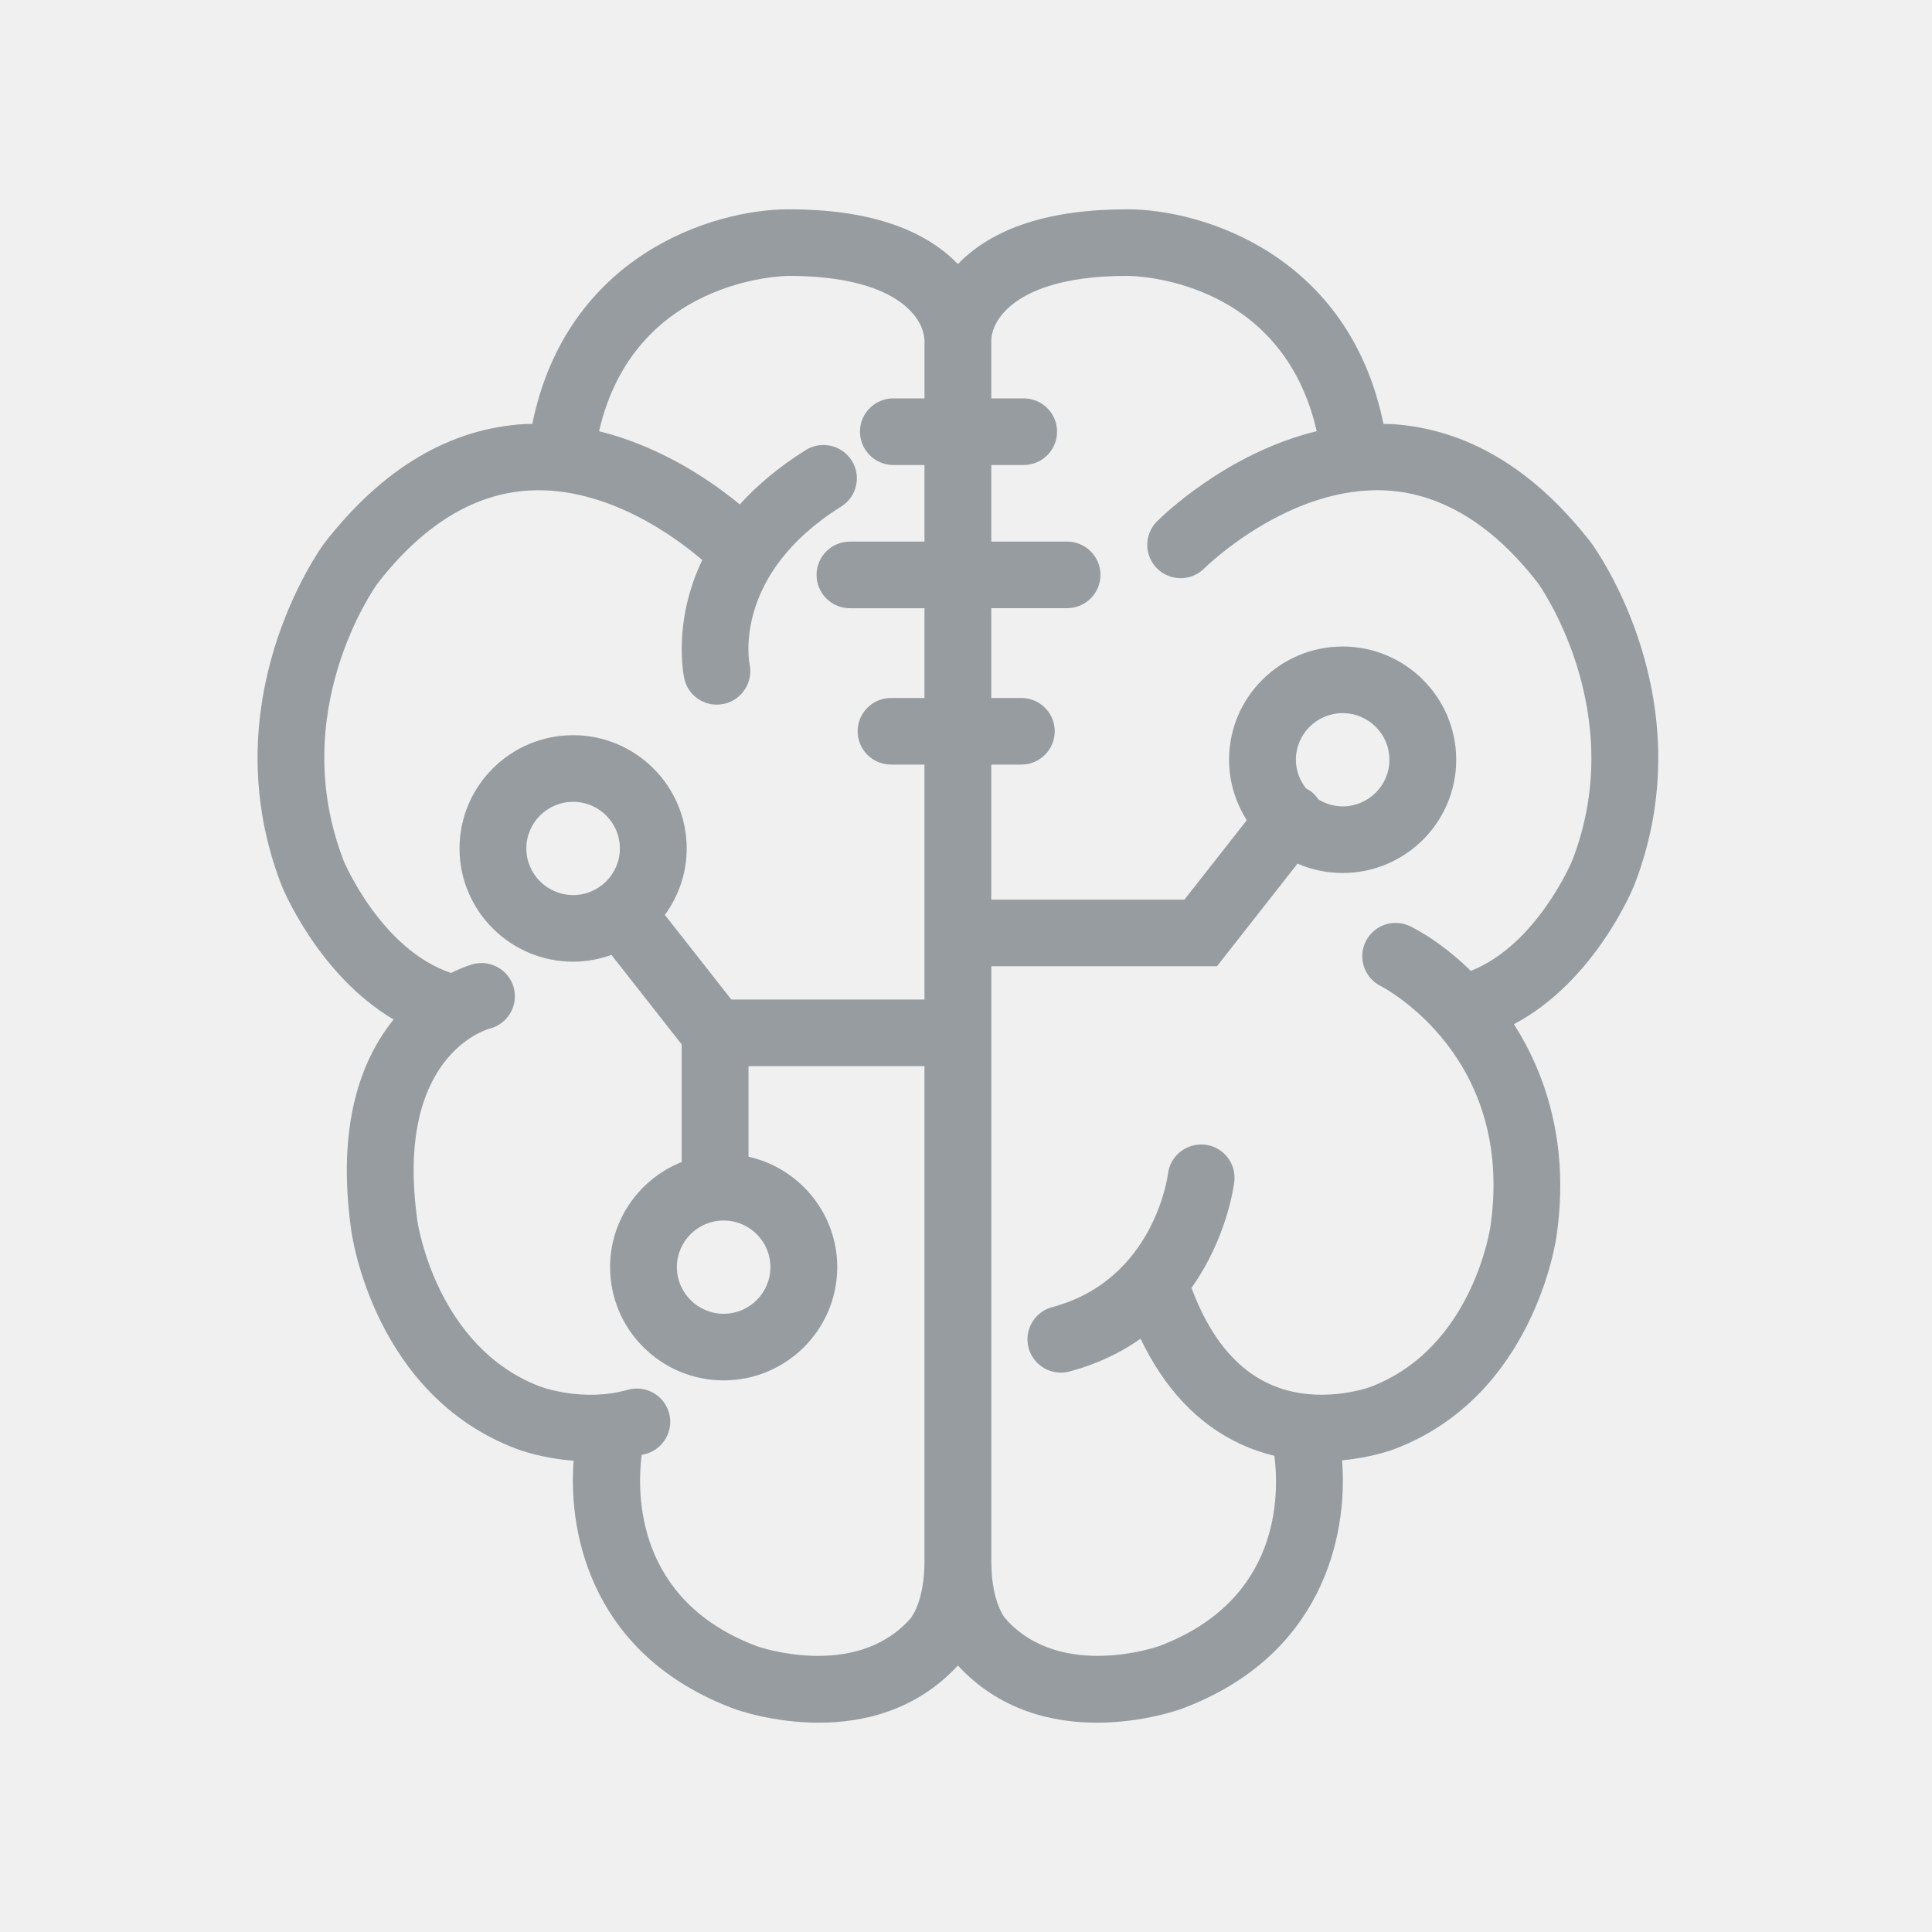
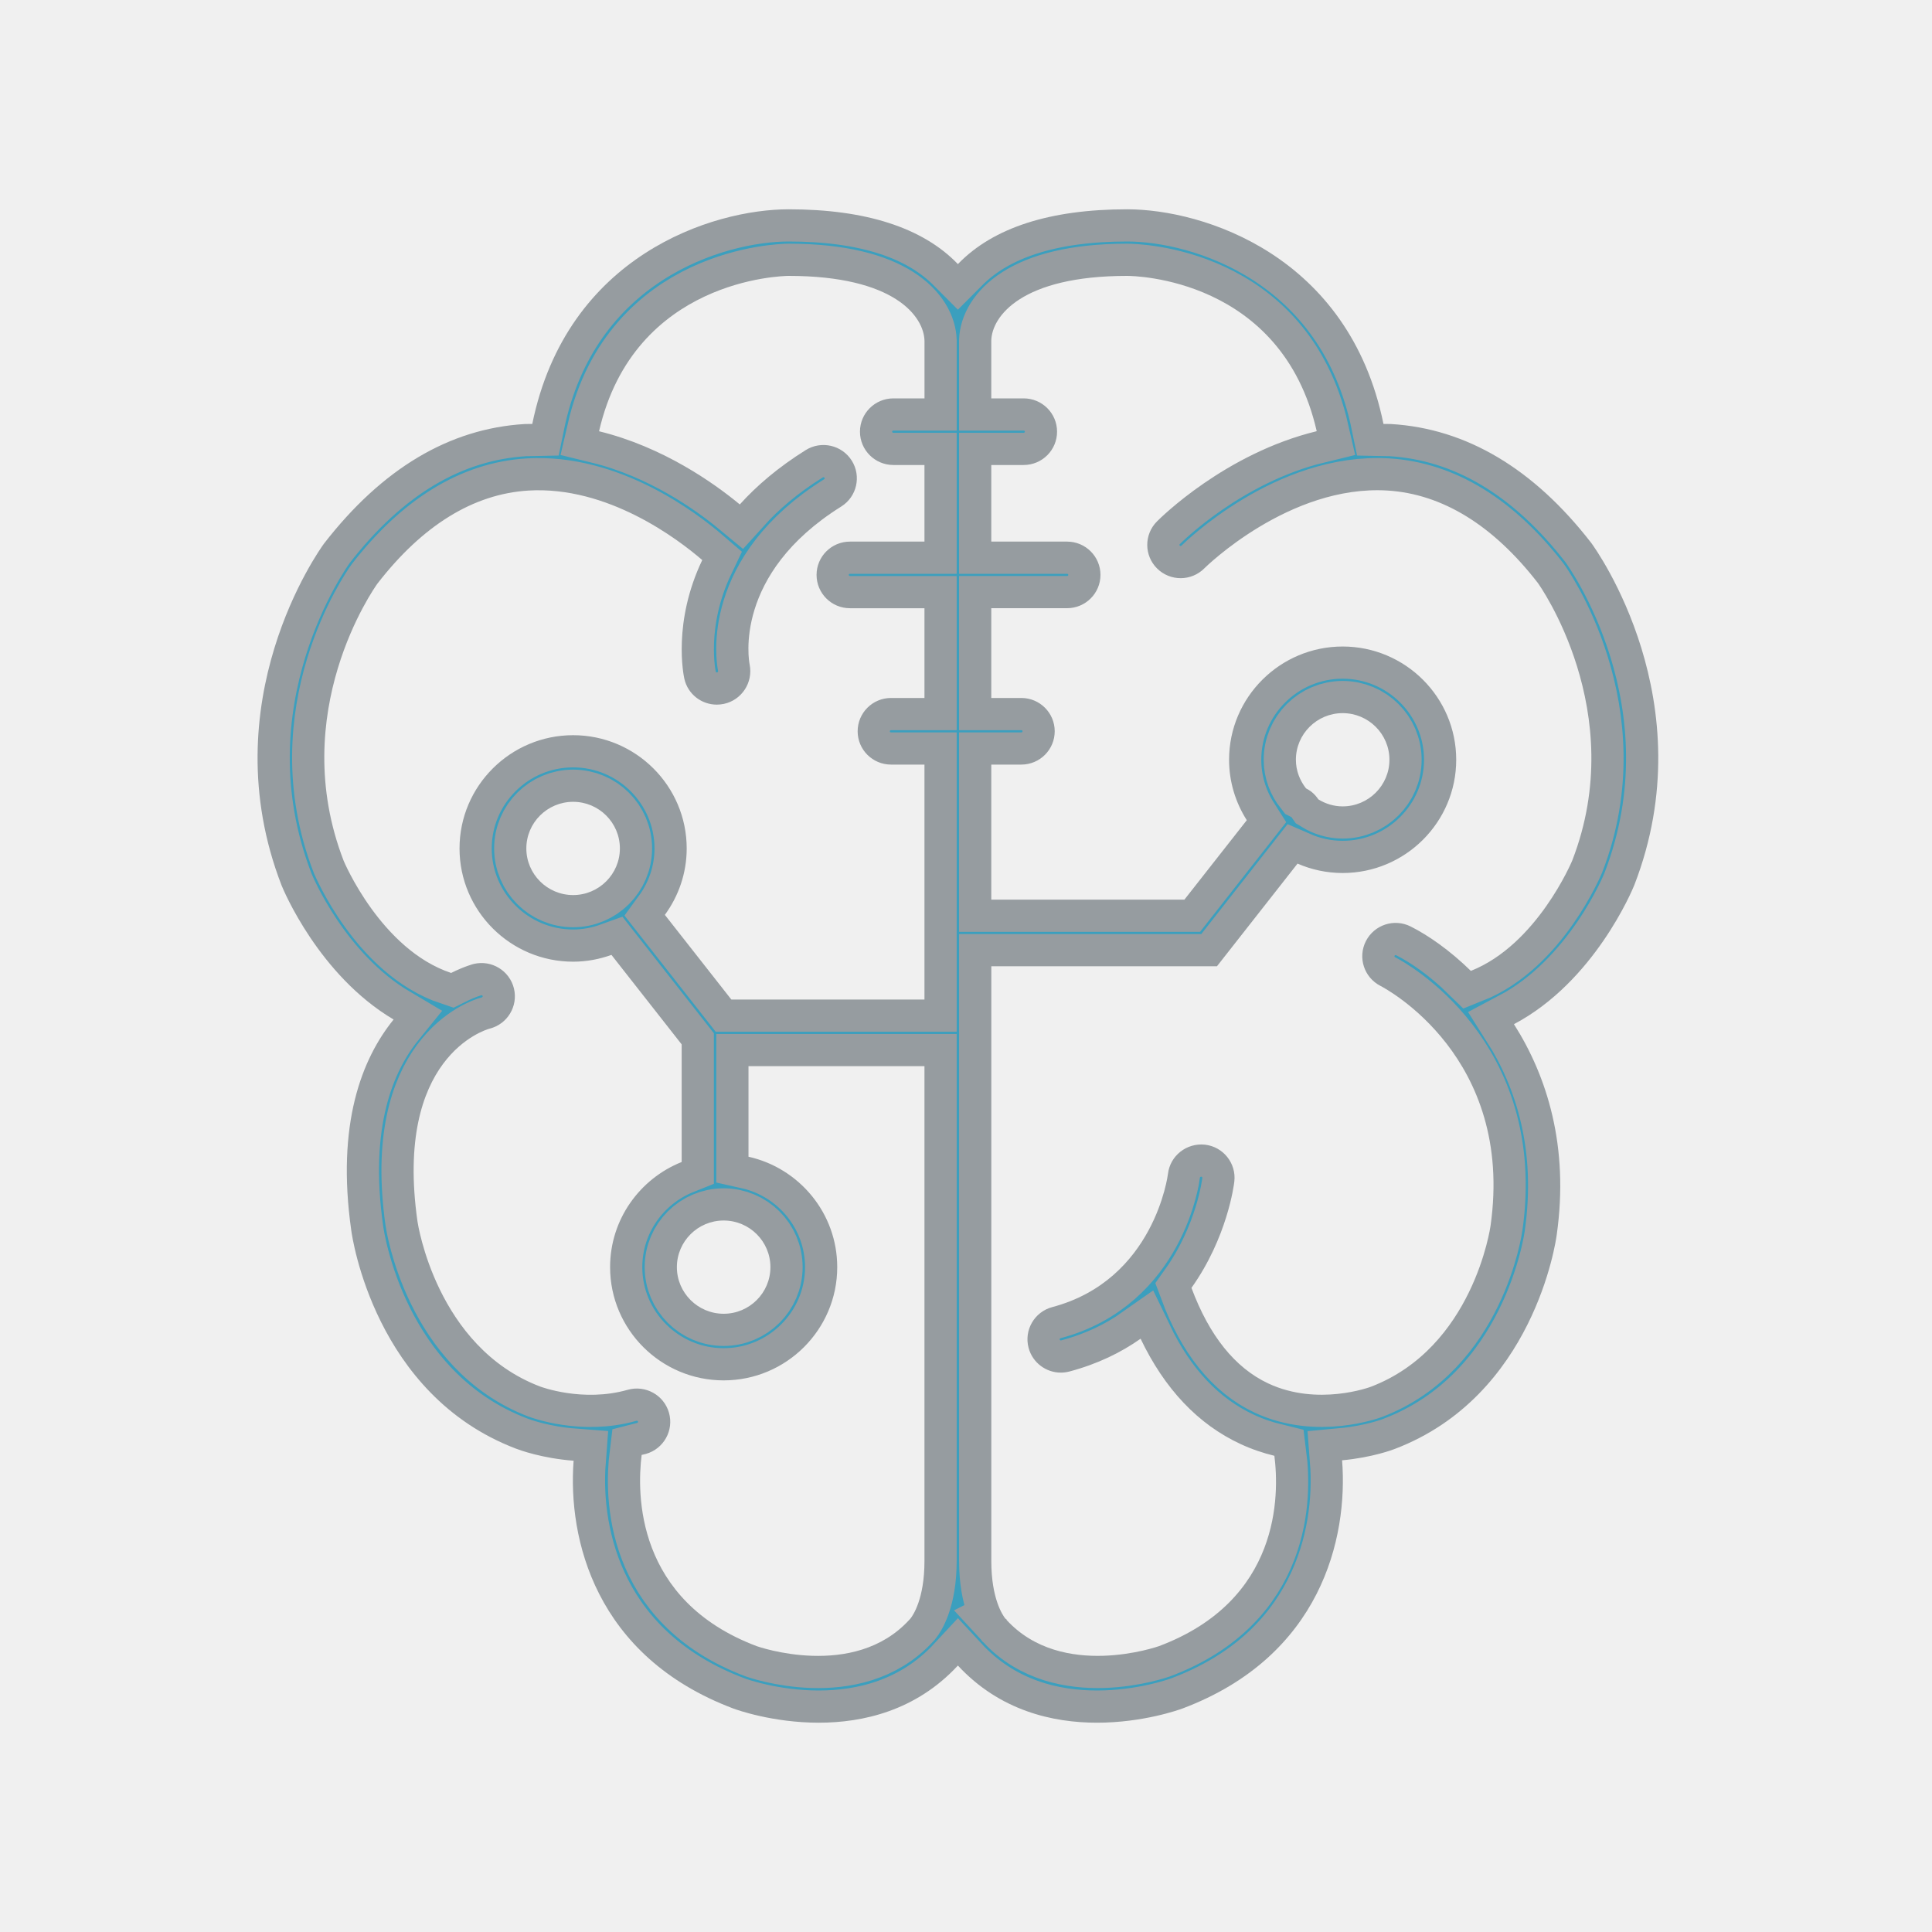
<svg xmlns="http://www.w3.org/2000/svg" width="60" height="60" viewBox="0 0 60 60" fill="none">
  <mask id="path-1-inside-1" fill="white">
    <path d="M49.417 16.86C47.628 14.551 45.539 13.31 43.205 13.169C43.124 13.164 43.046 13.169 42.965 13.167C41.895 7.921 37.361 6.5 35.004 6.5C32.615 6.5 30.853 7.067 29.765 8.185C29.759 8.191 29.754 8.197 29.748 8.203C29.742 8.197 29.738 8.191 29.732 8.185C28.644 7.067 26.881 6.5 24.493 6.5C22.136 6.5 17.601 7.921 16.53 13.167C16.45 13.169 16.372 13.164 16.291 13.169C13.957 13.31 11.868 14.551 10.062 16.882C9.917 17.081 6.538 21.8 8.745 27.498C8.799 27.633 9.904 30.29 12.224 31.662C11.238 32.878 10.439 34.902 10.909 38.212C10.937 38.42 11.637 43.316 16.019 44.987C16.138 45.033 16.837 45.29 17.814 45.364C17.631 47.779 18.476 51.443 22.78 53.062C22.869 53.095 23.993 53.5 25.428 53.5C26.795 53.5 28.444 53.132 29.748 51.725C31.051 53.132 32.7 53.5 34.067 53.5C35.503 53.5 36.629 53.094 36.721 53.06C41.029 51.44 41.868 47.765 41.68 45.351C42.623 45.264 43.276 45.015 43.319 44.997C47.632 43.353 48.32 38.546 48.345 38.351C48.735 35.603 48.042 33.418 47.017 31.807C49.513 30.488 50.695 27.637 50.756 27.485C52.958 21.8 49.579 17.08 49.417 16.86ZM28.274 50.267L28.236 50.308C26.515 52.184 23.528 51.132 23.507 51.125C19.734 49.705 19.777 46.384 19.927 45.184C19.973 45.172 20.018 45.164 20.064 45.151C20.614 44.993 20.933 44.42 20.775 43.871C20.617 43.322 20.043 43.006 19.492 43.162C18.1 43.559 16.79 43.066 16.769 43.058C13.545 41.828 12.971 37.976 12.965 37.931C12.24 32.833 15.059 31.986 15.206 31.945C15.756 31.807 16.093 31.253 15.962 30.702C15.828 30.147 15.271 29.804 14.712 29.936C14.7 29.939 14.418 30.012 14.01 30.216C11.832 29.49 10.681 26.752 10.675 26.739C8.89 22.128 11.623 18.262 11.721 18.125C13.124 16.314 14.7 15.342 16.405 15.235C18.872 15.083 21.052 16.741 21.809 17.393C20.886 19.324 21.229 20.972 21.253 21.08C21.361 21.56 21.787 21.883 22.261 21.883C22.333 21.883 22.407 21.875 22.48 21.86C23.036 21.742 23.392 21.195 23.281 20.639C23.258 20.526 22.761 17.834 26.125 15.731C26.61 15.427 26.756 14.789 26.452 14.305C26.147 13.821 25.507 13.675 25.022 13.978C24.167 14.513 23.498 15.086 22.975 15.666C22.164 14.995 20.583 13.877 18.604 13.393C19.691 8.668 24.291 8.57 24.493 8.568C27.783 8.568 28.693 9.831 28.711 10.583V12.372H27.745C27.172 12.372 26.707 12.835 26.707 13.406C26.707 13.978 27.172 14.441 27.745 14.441H28.71V16.82H26.396C25.823 16.82 25.359 17.283 25.359 17.854C25.359 18.426 25.823 18.889 26.396 18.889H28.71V21.676H27.672C27.099 21.676 26.635 22.139 26.635 22.711C26.635 23.282 27.099 23.745 27.672 23.745H28.71V31.042H22.713L20.648 28.412C21.072 27.832 21.326 27.12 21.326 26.349C21.326 24.41 19.743 22.832 17.799 22.832C15.854 22.832 14.271 24.41 14.271 26.349C14.271 28.288 15.854 29.866 17.799 29.866C18.217 29.866 18.617 29.789 18.989 29.655L21.17 32.434V36.087C19.869 36.606 18.947 37.872 18.947 39.352C18.947 41.291 20.529 42.869 22.474 42.869C24.419 42.869 26.001 41.291 26.001 39.352C26.001 37.677 24.82 36.275 23.245 35.923V33.111H28.71V48.484C28.71 49.659 28.349 50.173 28.274 50.267ZM22.474 37.904C23.275 37.904 23.926 38.553 23.926 39.352C23.926 40.15 23.275 40.8 22.474 40.8C21.673 40.8 21.021 40.15 21.021 39.352C21.021 38.553 21.673 37.904 22.474 37.904ZM17.799 27.797C16.998 27.797 16.346 27.147 16.346 26.349C16.346 25.55 16.998 24.901 17.799 24.901C18.599 24.901 19.251 25.55 19.251 26.349C19.251 27.147 18.599 27.797 17.799 27.797ZM48.828 26.723C48.817 26.75 47.734 29.336 45.679 30.152C45.021 29.508 44.353 29.046 43.808 28.772C43.296 28.516 42.679 28.72 42.419 29.227C42.16 29.735 42.362 30.356 42.87 30.617C43.04 30.705 47.035 32.825 46.29 38.07C46.285 38.107 45.751 41.855 42.571 43.068C42.554 43.074 40.922 43.685 39.385 42.963C38.35 42.477 37.552 41.475 37.002 39.996C38.111 38.438 38.32 36.81 38.333 36.696C38.399 36.129 37.992 35.615 37.423 35.549C36.853 35.488 36.339 35.889 36.272 36.456C36.269 36.489 35.851 39.75 32.679 40.593C32.125 40.741 31.796 41.308 31.944 41.86C32.068 42.322 32.487 42.628 32.945 42.628C33.034 42.628 33.124 42.616 33.213 42.593C34.09 42.36 34.818 42.001 35.422 41.575C36.166 43.131 37.205 44.235 38.531 44.848C38.883 45.011 39.233 45.127 39.577 45.211C39.732 46.427 39.769 49.702 35.997 51.121C35.968 51.131 32.981 52.184 31.259 50.308L31.269 50.303L31.22 50.265C31.142 50.166 30.786 49.651 30.786 48.483V30.008H37.794L40.296 26.82C40.726 27.007 41.2 27.112 41.697 27.112C43.642 27.112 45.224 25.534 45.224 23.595C45.224 21.655 43.642 20.078 41.697 20.078C39.753 20.078 38.17 21.655 38.17 23.595C38.17 24.285 38.374 24.928 38.72 25.472L36.783 27.939H30.785V23.745H31.718C32.291 23.745 32.755 23.282 32.755 22.71C32.755 22.139 32.291 21.676 31.718 21.676H30.785V18.888H33.139C33.712 18.888 34.176 18.425 34.176 17.854C34.176 17.282 33.712 16.82 33.139 16.82H30.785V14.441H31.791C32.364 14.441 32.828 13.977 32.828 13.406C32.828 12.835 32.364 12.372 31.791 12.372H30.785V10.584C30.785 10.581 30.785 10.579 30.785 10.576C30.805 9.83 31.714 8.568 35.003 8.568C35.209 8.568 39.804 8.628 40.892 13.391C38.049 14.082 36.033 16.09 35.928 16.196C35.526 16.602 35.53 17.255 35.936 17.656C36.343 18.058 36.999 18.055 37.402 17.65C37.428 17.624 40.039 15.047 43.091 15.234C44.795 15.341 46.371 16.313 47.757 18.101C47.787 18.141 50.62 22.095 48.828 26.723ZM40.245 23.595C40.245 22.796 40.897 22.147 41.697 22.147C42.498 22.147 43.15 22.796 43.15 23.595C43.15 24.393 42.498 25.043 41.697 25.043C41.421 25.043 41.164 24.961 40.944 24.826C40.885 24.74 40.816 24.659 40.729 24.59C40.675 24.549 40.618 24.513 40.56 24.484C40.366 24.238 40.245 23.931 40.245 23.595Z" />
  </mask>
-   <path d="M49.417 16.86C47.628 14.551 45.539 13.31 43.205 13.169C43.124 13.164 43.046 13.169 42.965 13.167C41.895 7.921 37.361 6.5 35.004 6.5C32.615 6.5 30.853 7.067 29.765 8.185C29.759 8.191 29.754 8.197 29.748 8.203C29.742 8.197 29.738 8.191 29.732 8.185C28.644 7.067 26.881 6.5 24.493 6.5C22.136 6.5 17.601 7.921 16.53 13.167C16.45 13.169 16.372 13.164 16.291 13.169C13.957 13.31 11.868 14.551 10.062 16.882C9.917 17.081 6.538 21.8 8.745 27.498C8.799 27.633 9.904 30.29 12.224 31.662C11.238 32.878 10.439 34.902 10.909 38.212C10.937 38.42 11.637 43.316 16.019 44.987C16.138 45.033 16.837 45.29 17.814 45.364C17.631 47.779 18.476 51.443 22.78 53.062C22.869 53.095 23.993 53.5 25.428 53.5C26.795 53.5 28.444 53.132 29.748 51.725C31.051 53.132 32.7 53.5 34.067 53.5C35.503 53.5 36.629 53.094 36.721 53.06C41.029 51.44 41.868 47.765 41.68 45.351C42.623 45.264 43.276 45.015 43.319 44.997C47.632 43.353 48.32 38.546 48.345 38.351C48.735 35.603 48.042 33.418 47.017 31.807C49.513 30.488 50.695 27.637 50.756 27.485C52.958 21.8 49.579 17.08 49.417 16.86ZM28.274 50.267L28.236 50.308C26.515 52.184 23.528 51.132 23.507 51.125C19.734 49.705 19.777 46.384 19.927 45.184C19.973 45.172 20.018 45.164 20.064 45.151C20.614 44.993 20.933 44.42 20.775 43.871C20.617 43.322 20.043 43.006 19.492 43.162C18.1 43.559 16.79 43.066 16.769 43.058C13.545 41.828 12.971 37.976 12.965 37.931C12.24 32.833 15.059 31.986 15.206 31.945C15.756 31.807 16.093 31.253 15.962 30.702C15.828 30.147 15.271 29.804 14.712 29.936C14.7 29.939 14.418 30.012 14.01 30.216C11.832 29.49 10.681 26.752 10.675 26.739C8.89 22.128 11.623 18.262 11.721 18.125C13.124 16.314 14.7 15.342 16.405 15.235C18.872 15.083 21.052 16.741 21.809 17.393C20.886 19.324 21.229 20.972 21.253 21.08C21.361 21.56 21.787 21.883 22.261 21.883C22.333 21.883 22.407 21.875 22.48 21.86C23.036 21.742 23.392 21.195 23.281 20.639C23.258 20.526 22.761 17.834 26.125 15.731C26.61 15.427 26.756 14.789 26.452 14.305C26.147 13.821 25.507 13.675 25.022 13.978C24.167 14.513 23.498 15.086 22.975 15.666C22.164 14.995 20.583 13.877 18.604 13.393C19.691 8.668 24.291 8.57 24.493 8.568C27.783 8.568 28.693 9.831 28.711 10.583V12.372H27.745C27.172 12.372 26.707 12.835 26.707 13.406C26.707 13.978 27.172 14.441 27.745 14.441H28.71V16.82H26.396C25.823 16.82 25.359 17.283 25.359 17.854C25.359 18.426 25.823 18.889 26.396 18.889H28.71V21.676H27.672C27.099 21.676 26.635 22.139 26.635 22.711C26.635 23.282 27.099 23.745 27.672 23.745H28.71V31.042H22.713L20.648 28.412C21.072 27.832 21.326 27.12 21.326 26.349C21.326 24.41 19.743 22.832 17.799 22.832C15.854 22.832 14.271 24.41 14.271 26.349C14.271 28.288 15.854 29.866 17.799 29.866C18.217 29.866 18.617 29.789 18.989 29.655L21.17 32.434V36.087C19.869 36.606 18.947 37.872 18.947 39.352C18.947 41.291 20.529 42.869 22.474 42.869C24.419 42.869 26.001 41.291 26.001 39.352C26.001 37.677 24.82 36.275 23.245 35.923V33.111H28.71V48.484C28.71 49.659 28.349 50.173 28.274 50.267ZM22.474 37.904C23.275 37.904 23.926 38.553 23.926 39.352C23.926 40.15 23.275 40.8 22.474 40.8C21.673 40.8 21.021 40.15 21.021 39.352C21.021 38.553 21.673 37.904 22.474 37.904ZM17.799 27.797C16.998 27.797 16.346 27.147 16.346 26.349C16.346 25.55 16.998 24.901 17.799 24.901C18.599 24.901 19.251 25.55 19.251 26.349C19.251 27.147 18.599 27.797 17.799 27.797ZM48.828 26.723C48.817 26.75 47.734 29.336 45.679 30.152C45.021 29.508 44.353 29.046 43.808 28.772C43.296 28.516 42.679 28.72 42.419 29.227C42.16 29.735 42.362 30.356 42.87 30.617C43.04 30.705 47.035 32.825 46.29 38.07C46.285 38.107 45.751 41.855 42.571 43.068C42.554 43.074 40.922 43.685 39.385 42.963C38.35 42.477 37.552 41.475 37.002 39.996C38.111 38.438 38.32 36.81 38.333 36.696C38.399 36.129 37.992 35.615 37.423 35.549C36.853 35.488 36.339 35.889 36.272 36.456C36.269 36.489 35.851 39.75 32.679 40.593C32.125 40.741 31.796 41.308 31.944 41.86C32.068 42.322 32.487 42.628 32.945 42.628C33.034 42.628 33.124 42.616 33.213 42.593C34.09 42.36 34.818 42.001 35.422 41.575C36.166 43.131 37.205 44.235 38.531 44.848C38.883 45.011 39.233 45.127 39.577 45.211C39.732 46.427 39.769 49.702 35.997 51.121C35.968 51.131 32.981 52.184 31.259 50.308L31.269 50.303L31.22 50.265C31.142 50.166 30.786 49.651 30.786 48.483V30.008H37.794L40.296 26.82C40.726 27.007 41.2 27.112 41.697 27.112C43.642 27.112 45.224 25.534 45.224 23.595C45.224 21.655 43.642 20.078 41.697 20.078C39.753 20.078 38.17 21.655 38.17 23.595C38.17 24.285 38.374 24.928 38.72 25.472L36.783 27.939H30.785V23.745H31.718C32.291 23.745 32.755 23.282 32.755 22.71C32.755 22.139 32.291 21.676 31.718 21.676H30.785V18.888H33.139C33.712 18.888 34.176 18.425 34.176 17.854C34.176 17.282 33.712 16.82 33.139 16.82H30.785V14.441H31.791C32.364 14.441 32.828 13.977 32.828 13.406C32.828 12.835 32.364 12.372 31.791 12.372H30.785V10.584C30.785 10.581 30.785 10.579 30.785 10.576C30.805 9.83 31.714 8.568 35.003 8.568C35.209 8.568 39.804 8.628 40.892 13.391C38.049 14.082 36.033 16.09 35.928 16.196C35.526 16.602 35.53 17.255 35.936 17.656C36.343 18.058 36.999 18.055 37.402 17.65C37.428 17.624 40.039 15.047 43.091 15.234C44.795 15.341 46.371 16.313 47.757 18.101C47.787 18.141 50.62 22.095 48.828 26.723ZM40.245 23.595C40.245 22.796 40.897 22.147 41.697 22.147C42.498 22.147 43.15 22.796 43.15 23.595C43.15 24.393 42.498 25.043 41.697 25.043C41.421 25.043 41.164 24.961 40.944 24.826C40.885 24.74 40.816 24.659 40.729 24.59C40.675 24.549 40.618 24.513 40.56 24.484C40.366 24.238 40.245 23.931 40.245 23.595Z" fill="#969CA0" stroke="#969CA0" stroke-width="2" mask="url(#path-1-inside-1)" />
+   <path d="M49.417 16.86C47.628 14.551 45.539 13.31 43.205 13.169C43.124 13.164 43.046 13.169 42.965 13.167C41.895 7.921 37.361 6.5 35.004 6.5C32.615 6.5 30.853 7.067 29.765 8.185C29.759 8.191 29.754 8.197 29.748 8.203C29.742 8.197 29.738 8.191 29.732 8.185C28.644 7.067 26.881 6.5 24.493 6.5C22.136 6.5 17.601 7.921 16.53 13.167C16.45 13.169 16.372 13.164 16.291 13.169C13.957 13.31 11.868 14.551 10.062 16.882C9.917 17.081 6.538 21.8 8.745 27.498C8.799 27.633 9.904 30.29 12.224 31.662C11.238 32.878 10.439 34.902 10.909 38.212C10.937 38.42 11.637 43.316 16.019 44.987C16.138 45.033 16.837 45.29 17.814 45.364C17.631 47.779 18.476 51.443 22.78 53.062C22.869 53.095 23.993 53.5 25.428 53.5C26.795 53.5 28.444 53.132 29.748 51.725C31.051 53.132 32.7 53.5 34.067 53.5C35.503 53.5 36.629 53.094 36.721 53.06C41.029 51.44 41.868 47.765 41.68 45.351C42.623 45.264 43.276 45.015 43.319 44.997C47.632 43.353 48.32 38.546 48.345 38.351C48.735 35.603 48.042 33.418 47.017 31.807C49.513 30.488 50.695 27.637 50.756 27.485C52.958 21.8 49.579 17.08 49.417 16.86ZM28.274 50.267L28.236 50.308C26.515 52.184 23.528 51.132 23.507 51.125C19.734 49.705 19.777 46.384 19.927 45.184C19.973 45.172 20.018 45.164 20.064 45.151C20.614 44.993 20.933 44.42 20.775 43.871C20.617 43.322 20.043 43.006 19.492 43.162C18.1 43.559 16.79 43.066 16.769 43.058C13.545 41.828 12.971 37.976 12.965 37.931C12.24 32.833 15.059 31.986 15.206 31.945C15.756 31.807 16.093 31.253 15.962 30.702C15.828 30.147 15.271 29.804 14.712 29.936C14.7 29.939 14.418 30.012 14.01 30.216C11.832 29.49 10.681 26.752 10.675 26.739C8.89 22.128 11.623 18.262 11.721 18.125C13.124 16.314 14.7 15.342 16.405 15.235C18.872 15.083 21.052 16.741 21.809 17.393C20.886 19.324 21.229 20.972 21.253 21.08C21.361 21.56 21.787 21.883 22.261 21.883C22.333 21.883 22.407 21.875 22.48 21.86C23.036 21.742 23.392 21.195 23.281 20.639C23.258 20.526 22.761 17.834 26.125 15.731C26.61 15.427 26.756 14.789 26.452 14.305C26.147 13.821 25.507 13.675 25.022 13.978C24.167 14.513 23.498 15.086 22.975 15.666C22.164 14.995 20.583 13.877 18.604 13.393C19.691 8.668 24.291 8.57 24.493 8.568C27.783 8.568 28.693 9.831 28.711 10.583V12.372H27.745C27.172 12.372 26.707 12.835 26.707 13.406C26.707 13.978 27.172 14.441 27.745 14.441H28.71V16.82H26.396C25.823 16.82 25.359 17.283 25.359 17.854C25.359 18.426 25.823 18.889 26.396 18.889H28.71V21.676H27.672C27.099 21.676 26.635 22.139 26.635 22.711C26.635 23.282 27.099 23.745 27.672 23.745H28.71V31.042H22.713L20.648 28.412C21.072 27.832 21.326 27.12 21.326 26.349C21.326 24.41 19.743 22.832 17.799 22.832C15.854 22.832 14.271 24.41 14.271 26.349C14.271 28.288 15.854 29.866 17.799 29.866C18.217 29.866 18.617 29.789 18.989 29.655L21.17 32.434V36.087C19.869 36.606 18.947 37.872 18.947 39.352C18.947 41.291 20.529 42.869 22.474 42.869C24.419 42.869 26.001 41.291 26.001 39.352C26.001 37.677 24.82 36.275 23.245 35.923V33.111H28.71V48.484C28.71 49.659 28.349 50.173 28.274 50.267ZM22.474 37.904C23.275 37.904 23.926 38.553 23.926 39.352C23.926 40.15 23.275 40.8 22.474 40.8C21.673 40.8 21.021 40.15 21.021 39.352C21.021 38.553 21.673 37.904 22.474 37.904ZM17.799 27.797C16.998 27.797 16.346 27.147 16.346 26.349C16.346 25.55 16.998 24.901 17.799 24.901C18.599 24.901 19.251 25.55 19.251 26.349C19.251 27.147 18.599 27.797 17.799 27.797ZM48.828 26.723C48.817 26.75 47.734 29.336 45.679 30.152C45.021 29.508 44.353 29.046 43.808 28.772C43.296 28.516 42.679 28.72 42.419 29.227C42.16 29.735 42.362 30.356 42.87 30.617C43.04 30.705 47.035 32.825 46.29 38.07C46.285 38.107 45.751 41.855 42.571 43.068C42.554 43.074 40.922 43.685 39.385 42.963C38.35 42.477 37.552 41.475 37.002 39.996C38.111 38.438 38.32 36.81 38.333 36.696C38.399 36.129 37.992 35.615 37.423 35.549C36.853 35.488 36.339 35.889 36.272 36.456C36.269 36.489 35.851 39.75 32.679 40.593C32.125 40.741 31.796 41.308 31.944 41.86C32.068 42.322 32.487 42.628 32.945 42.628C33.034 42.628 33.124 42.616 33.213 42.593C34.09 42.36 34.818 42.001 35.422 41.575C36.166 43.131 37.205 44.235 38.531 44.848C38.883 45.011 39.233 45.127 39.577 45.211C39.732 46.427 39.769 49.702 35.997 51.121C35.968 51.131 32.981 52.184 31.259 50.308L31.269 50.303L31.22 50.265C31.142 50.166 30.786 49.651 30.786 48.483V30.008H37.794L40.296 26.82C40.726 27.007 41.2 27.112 41.697 27.112C43.642 27.112 45.224 25.534 45.224 23.595C45.224 21.655 43.642 20.078 41.697 20.078C39.753 20.078 38.17 21.655 38.17 23.595C38.17 24.285 38.374 24.928 38.72 25.472L36.783 27.939H30.785V23.745H31.718C32.291 23.745 32.755 23.282 32.755 22.71C32.755 22.139 32.291 21.676 31.718 21.676H30.785V18.888H33.139C33.712 18.888 34.176 18.425 34.176 17.854C34.176 17.282 33.712 16.82 33.139 16.82H30.785V14.441H31.791C32.364 14.441 32.828 13.977 32.828 13.406C32.828 12.835 32.364 12.372 31.791 12.372H30.785V10.584C30.785 10.581 30.785 10.579 30.785 10.576C30.805 9.83 31.714 8.568 35.003 8.568C35.209 8.568 39.804 8.628 40.892 13.391C38.049 14.082 36.033 16.09 35.928 16.196C35.526 16.602 35.53 17.255 35.936 17.656C36.343 18.058 36.999 18.055 37.402 17.65C37.428 17.624 40.039 15.047 43.091 15.234C44.795 15.341 46.371 16.313 47.757 18.101C47.787 18.141 50.62 22.095 48.828 26.723ZM40.245 23.595C40.245 22.796 40.897 22.147 41.697 22.147C42.498 22.147 43.15 22.796 43.15 23.595C43.15 24.393 42.498 25.043 41.697 25.043C41.421 25.043 41.164 24.961 40.944 24.826C40.885 24.74 40.816 24.659 40.729 24.59C40.675 24.549 40.618 24.513 40.56 24.484C40.366 24.238 40.245 23.931 40.245 23.595Z" fill="#3B9FBE" stroke="#969CA0" stroke-width="2" mask="url(#path-1-inside-1)" />
</svg>
